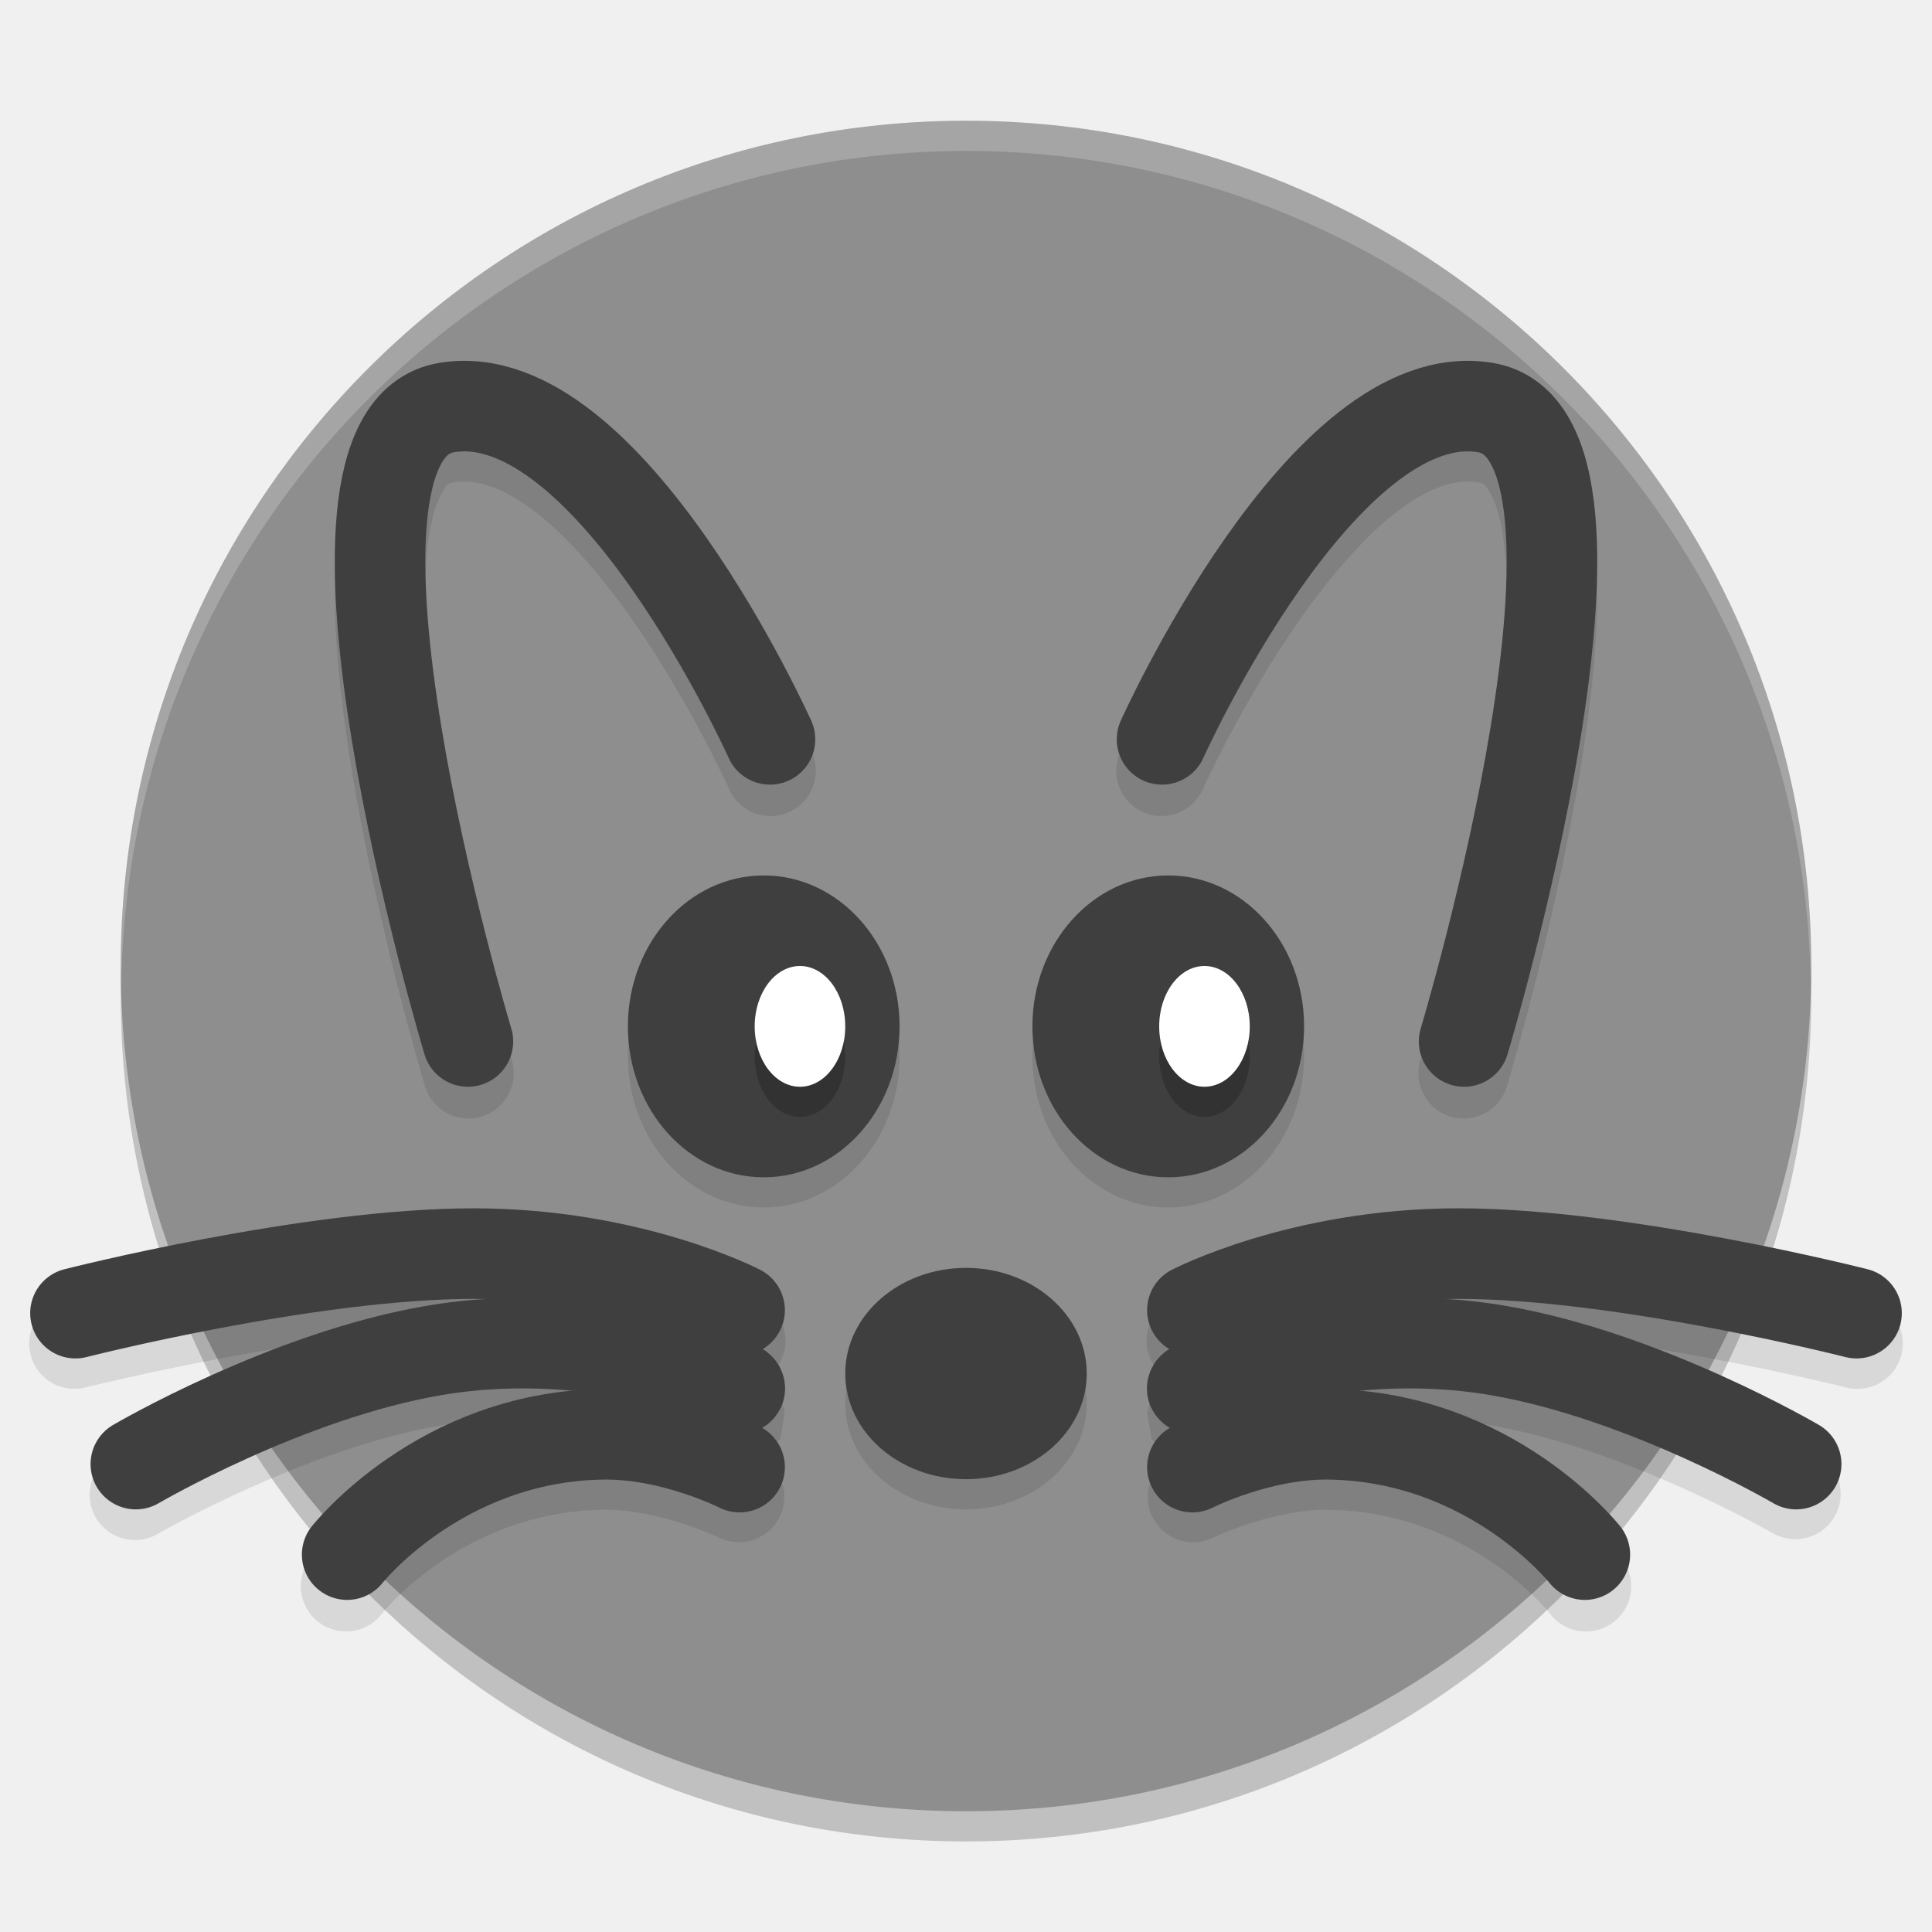
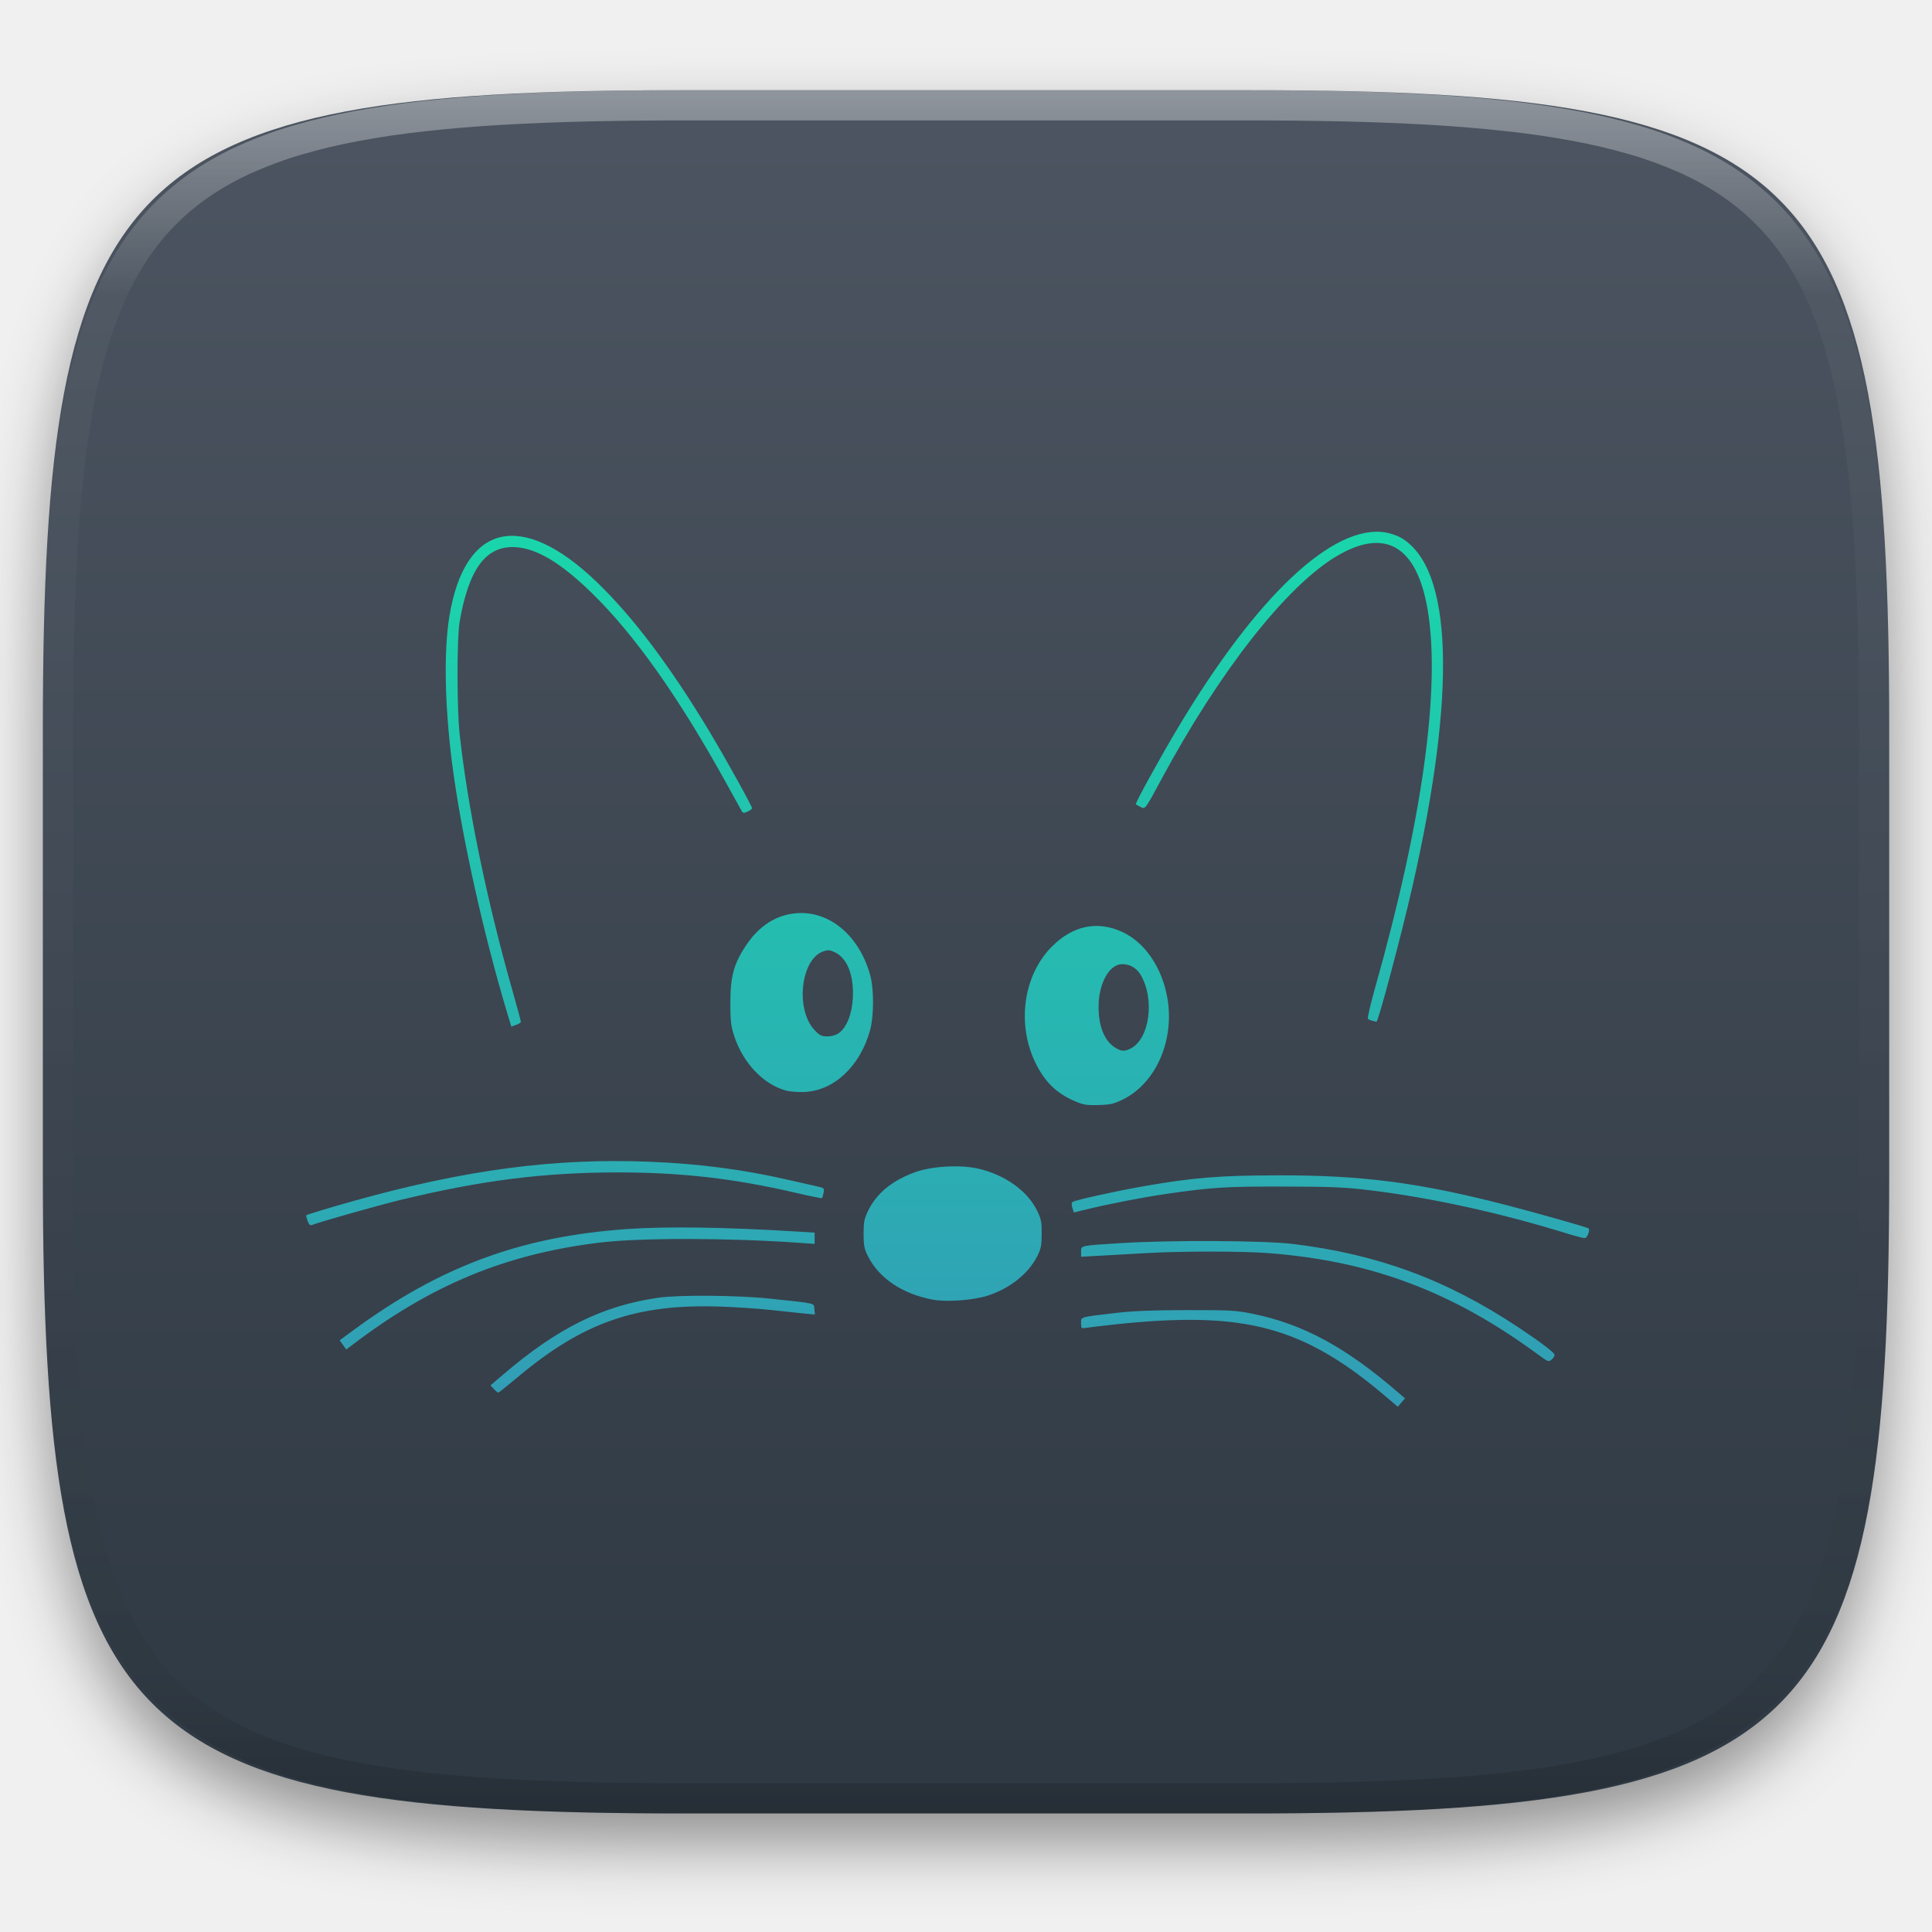
- <svg xmlns="http://www.w3.org/2000/svg" width="64" height="64" version="1.1" viewBox="0 0 64 64">
-   <g transform="translate(0,-1058.52)">
-     <circle cx="32" cy="1091.52" r="28" style="opacity:0.2" />
-     <circle style="fill:#8e8e8e" cx="32" cy="1090.52" r="28" />
-     <path style="opacity:0.2;fill:#ffffff" d="M 32 4 A 28 28 0 0 0 4 32 A 28 28 0 0 0 4.021 32.586 A 28 28 0 0 1 32 5 A 28 28 0 0 1 59.979 32.414 A 28 28 0 0 0 60 32 A 28 28 0 0 0 32 4 z" transform="translate(0,1058.52)" />
-     <ellipse cx="32" cy="1105.02" rx="4" ry="3.5" style="opacity:0.1" />
-     <ellipse style="fill:#3f3f3f" cx="32" cy="1104.02" rx="4" ry="3.5" />
-     <path style="opacity:0.1;fill-rule:evenodd" d="m 15.266,1071.473 c -0.234,0.01 -0.47,0.027 -0.709,0.066 -1.143,0.189 -2.078,1 -2.58,1.918 -0.502,0.918 -0.715,1.952 -0.818,3.078 -0.208,2.253 0.071,4.925 0.504,7.559 0.865,5.268 2.402,10.357 2.402,10.357 a 1.5,1.5 0 1 0 2.871,-0.863 c 0,0 -1.49,-4.969 -2.312,-9.98 -0.411,-2.506 -0.641,-5.029 -0.479,-6.797 0.081,-0.884 0.273,-1.565 0.465,-1.916 0.192,-0.351 0.24,-0.362 0.436,-0.395 0.774,-0.128 1.697,0.198 2.768,1.041 1.07,0.843 2.175,2.146 3.127,3.504 1.904,2.715 3.197,5.582 3.197,5.582 a 1.501,1.501 0 1 0 2.738,-1.228 c 0,0 -1.373,-3.073 -3.479,-6.076 -1.053,-1.501 -2.288,-3.002 -3.729,-4.137 -1.261,-0.993 -2.764,-1.75 -4.402,-1.713 z m 33.469,0 c -1.638,-0.038 -3.142,0.72 -4.402,1.713 -1.441,1.135 -2.676,2.635 -3.729,4.137 -2.106,3.003 -3.479,6.076 -3.479,6.076 a 1.501,1.501 0 1 0 2.738,1.228 c 0,0 1.293,-2.867 3.197,-5.582 0.952,-1.357 2.057,-2.661 3.127,-3.504 1.07,-0.843 1.994,-1.169 2.768,-1.041 0.195,0.032 0.244,0.044 0.436,0.395 0.192,0.351 0.383,1.032 0.465,1.916 0.163,1.768 -0.067,4.291 -0.479,6.797 -0.823,5.011 -2.312,9.98 -2.312,9.98 a 1.5,1.5 0 1 0 2.871,0.863 c 0,0 1.537,-5.09 2.402,-10.357 0.433,-2.634 0.712,-5.306 0.504,-7.559 -0.104,-1.127 -0.317,-2.16 -0.818,-3.078 -0.502,-0.918 -1.437,-1.73 -2.58,-1.918 -0.239,-0.039 -0.475,-0.061 -0.709,-0.066 z m -23.434,17.047 a 4.5,5 0 0 0 -4.5,5 4.5,5 0 0 0 4.5,5 4.5,5 0 0 0 4.5,-5 4.5,5 0 0 0 -4.5,-5 z m 13.398,0 a 4.5,5 0 0 0 -4.5,5 4.5,5 0 0 0 4.5,5 4.5,5 0 0 0 4.5,-5 4.5,5 0 0 0 -4.5,-5 z m -23.008,11.027 c -5.81,-10e-4 -13.562,2.019 -13.562,2.019 a 1.5,1.5 0 1 0 0.742,2.906 c 0,0 7.734,-1.927 12.818,-1.926 0.114,0 0.214,0.012 0.326,0.014 -0.625,0.042 -1.265,0.11 -1.922,0.223 -5.27,0.906 -10.354,3.943 -10.354,3.943 a 1.501,1.501 0 1 0 1.52,2.588 c 0,0 4.885,-2.81 9.342,-3.576 1.516,-0.261 2.953,-0.256 4.246,-0.139 -5.426,0.558 -8.525,4.492 -8.525,4.492 a 1.5,1.5 0 1 0 2.355,1.855 c 0,0 2.64,-3.346 7.311,-3.414 1.834,-0.027 3.832,0.924 3.832,0.924 a 1.5,1.5 0 0 0 1.422,-2.639 c 0.021,-0.011 0.068,-0.035 0.068,-0.035 0.001,-7e-4 0.541,-0.603 0.541,-0.604 4.56e-4,-9e-4 0.145,-0.841 0.145,-0.842 -6.9e-5,-6e-4 -0.04,-0.218 -0.068,-0.303 -0.028,-0.085 -0.058,-0.154 -0.088,-0.213 -0.241,-0.468 -0.361,-0.463 -0.445,-0.527 -0.056,-0.043 -0.075,-0.044 -0.115,-0.07 a 1.5,1.5 0 0 0 -0.088,-2.635 c 0,0 -3.935,-2.042 -9.5,-2.043 z m 32.617,0 c -5.565,7e-4 -9.5,2.043 -9.5,2.043 a 1.5,1.5 0 0 0 -0.088,2.635 c -0.04,0.026 -0.059,0.027 -0.115,0.07 -0.084,0.064 -0.204,0.059 -0.445,0.527 -0.03,0.058 -0.06,0.128 -0.088,0.213 -0.028,0.084 -0.068,0.302 -0.068,0.303 -1.37e-4,0 0.144,0.841 0.145,0.842 4.55e-4,9e-4 0.54,0.603 0.541,0.604 1.44e-4,10e-5 0.048,0.024 0.068,0.035 a 1.5,1.5 0 0 0 1.422,2.639 c 0,0 1.998,-0.951 3.832,-0.924 4.671,0.068 7.311,3.414 7.311,3.414 a 1.5,1.5 0 1 0 2.355,-1.855 c 0,0 -3.099,-3.934 -8.525,-4.492 1.293,-0.117 2.73,-0.122 4.246,0.139 4.457,0.766 9.342,3.576 9.342,3.576 a 1.501,1.501 0 0 0 1.52,-2.588 c 0,0 -5.083,-3.038 -10.354,-3.943 -0.657,-0.113 -1.297,-0.181 -1.922,-0.223 0.112,-0 0.213,-0.014 0.326,-0.014 5.085,-9e-4 12.818,1.926 12.818,1.926 a 1.5,1.5 0 1 0 0.742,-2.906 c 0,0 -7.753,-2.021 -13.562,-2.019 z" />
-     <path style="fill:none;stroke:#3f3f3f;stroke-width:3;stroke-linecap:round;stroke-linejoin:round" d="m 15.5,1093.02 c 0,0 -6.053,-20.117 -0.7,-21 5.374,-0.887 10.706,10.992 10.706,10.992" />
-     <path style="fill:none;stroke:#3f3f3f;stroke-width:3;stroke-linecap:round;stroke-linejoin:round" d="m 24.5,1101.92 c 0,0 -3.604,-1.873 -8.809,-1.873 -5.447,-9e-4 -13.191,1.973 -13.191,1.973" />
-     <path d="m 24.5,1104.52 c 0.212,-0.053 -4.512,-2.229 -10.152,-1.259 C 9.484,1104.096 4.5,1107.02 4.5,1107.02" style="fill:none;stroke:#3f3f3f;stroke-width:3;stroke-linecap:round;stroke-linejoin:round" />
-     <path style="fill:none;stroke:#3f3f3f;stroke-width:3;stroke-linecap:round;stroke-linejoin:round" d="m 24.5,1107.12 c 0,0 -2.204,-1.121 -4.533,-1.087 -5.388,0.078 -8.467,3.986 -8.467,3.986" />
-     <ellipse style="fill:#3f3f3f" cx="25.3" cy="1092.52" rx="4.5" ry="5" />
-     <ellipse cx="26.5" cy="1093.52" rx="1.5" ry="2" style="opacity:0.2" />
-     <ellipse style="fill:#ffffff" cx="26.5" cy="1092.52" rx="1.5" ry="2" />
-     <path d="m 48.5,1093.02 c 0,0 6.053,-20.117 0.7,-21 -5.374,-0.887 -10.706,10.992 -10.706,10.992" style="fill:none;stroke:#3f3f3f;stroke-width:3;stroke-linecap:round;stroke-linejoin:round" />
-     <path d="m 39.5,1101.92 c 0,0 3.604,-1.873 8.809,-1.873 5.447,-9e-4 13.191,1.973 13.191,1.973" style="fill:none;stroke:#3f3f3f;stroke-width:3;stroke-linecap:round;stroke-linejoin:round" />
-     <path style="fill:none;stroke:#3f3f3f;stroke-width:3;stroke-linecap:round;stroke-linejoin:round" d="m 39.5,1104.52 c -0.212,-0.053 4.512,-2.229 10.152,-1.259 4.864,0.836 9.848,3.759 9.848,3.759" />
-     <path d="m 39.5,1107.12 c 0,0 2.204,-1.121 4.533,-1.087 5.388,0.078 8.467,3.986 8.467,3.986" style="fill:none;stroke:#3f3f3f;stroke-width:3;stroke-linecap:round;stroke-linejoin:round" />
-     <ellipse cx="38.7" cy="1092.52" rx="4.5" ry="5" style="fill:#3f3f3f" />
-     <ellipse style="opacity:0.2" cx="39.9" cy="1093.52" rx="1.5" ry="2" />
-     <ellipse cx="39.9" cy="1092.52" rx="1.5" ry="2" style="fill:#ffffff" />
+ <svg xmlns="http://www.w3.org/2000/svg" style="isolation:isolate" viewBox="0 0 256 256" width="256" height="256">
+   <defs>
+     <filter id="5BMnKcuC7aR9rgVOYqgIvm9S4hn6hCeD" x="-200%" y="-200%" width="400%" height="400%" filterUnits="objectBoundingBox" color-interpolation-filters="sRGB">
+       <feGaussianBlur in="SourceGraphic" stdDeviation="4.294" />
+       <feOffset dx="0" dy="4" result="pf_100_offsetBlur" />
+       <feFlood flood-color="#000000" flood-opacity="0.4" />
+       <feComposite in2="pf_100_offsetBlur" operator="in" result="pf_100_dropShadow" />
+       <feBlend in="SourceGraphic" in2="pf_100_dropShadow" mode="normal" />
+     </filter>
+   </defs>
+   <g filter="url(#5BMnKcuC7aR9rgVOYqgIvm9S4hn6hCeD)">
+     <linearGradient id="_lgradient_34" x1="0" y1="0" x2="-1.8369701987210297e-16" y2="1" gradientTransform="matrix(244.648,0,0,228.338,5.68,11.95)" gradientUnits="userSpaceOnUse">
+       <stop offset="0%" stop-opacity="1" style="stop-color:rgb(76,85,97)" />
+       <stop offset="100%" stop-opacity="1" style="stop-color:rgb(46,56,66)" />
+     </linearGradient>
+     <path d=" M 165.689 11.95 C 239.745 11.95 250.328 22.507 250.328 96.494 L 250.328 155.745 C 250.328 229.731 239.745 240.288 165.689 240.288 L 90.319 240.288 C 16.264 240.288 5.68 229.731 5.68 155.745 L 5.68 96.494 C 5.68 22.507 16.264 11.95 90.319 11.95 L 165.689 11.95 Z " id="shape" fill="url(#_lgradient_34)" />
  </g>
+   <g opacity="0.4">
+     <linearGradient id="_lgradient_35" x1="0.517" y1="0" x2="0.517" y2="1" gradientTransform="matrix(244.65,0,0,228.34,5.68,11.95)" gradientUnits="userSpaceOnUse">
+       <stop offset="0%" stop-opacity="1" style="stop-color:rgb(255,255,255)" />
+       <stop offset="12.5%" stop-opacity="0.098" style="stop-color:rgb(255,255,255)" />
+       <stop offset="92.5%" stop-opacity="0.098" style="stop-color:rgb(0,0,0)" />
+       <stop offset="100%" stop-opacity="0.498" style="stop-color:rgb(0,0,0)" />
+     </linearGradient>
+     <path d=" M 165.068 11.951 C 169.396 11.941 173.724 11.991 178.052 12.089 C 181.927 12.167 185.803 12.315 189.678 12.541 C 193.131 12.737 196.583 13.022 200.026 13.395 C 203.085 13.73 206.144 14.181 209.174 14.741 C 211.889 15.243 214.574 15.881 217.22 16.657 C 219.62 17.355 221.971 18.219 224.243 19.241 C 226.358 20.184 228.384 21.304 230.302 22.591 C 232.142 23.829 233.863 25.244 235.437 26.806 C 237.001 28.378 238.417 30.088 239.656 31.925 C 240.945 33.841 242.066 35.865 243.02 37.967 C 244.043 40.247 244.909 42.585 245.617 44.972 C 246.394 47.615 247.034 50.297 247.535 53.009 C 248.096 56.035 248.548 59.081 248.883 62.136 C 249.257 65.575 249.542 69.014 249.739 72.462 C 249.965 76.323 250.112 80.194 250.201 84.055 C 250.289 88.378 250.339 92.701 250.329 97.014 L 250.329 155.226 C 250.339 159.549 250.289 163.862 250.201 168.185 C 250.112 172.056 249.965 175.917 249.739 179.778 C 249.542 183.226 249.257 186.675 248.883 190.104 C 248.548 193.159 248.096 196.215 247.535 199.241 C 247.034 201.943 246.394 204.625 245.617 207.268 C 244.909 209.655 244.043 212.003 243.02 214.273 C 242.066 216.385 240.945 218.399 239.656 220.315 C 238.417 222.152 237.001 223.872 235.437 225.434 C 233.863 226.996 232.142 228.411 230.302 229.649 C 228.384 230.936 226.358 232.056 224.243 232.999 C 221.971 234.021 219.62 234.885 217.22 235.593 C 214.574 236.369 211.889 237.007 209.174 237.499 C 206.144 238.068 203.085 238.51 200.026 238.845 C 196.583 239.218 193.131 239.503 189.678 239.699 C 185.803 239.925 181.927 240.073 178.052 240.161 C 173.724 240.249 169.396 240.299 165.068 240.289 L 90.942 240.289 C 86.614 240.299 82.286 240.249 77.958 240.161 C 74.083 240.073 70.207 239.925 66.332 239.699 C 62.879 239.503 59.427 239.218 55.984 238.845 C 52.925 238.51 49.866 238.068 46.836 237.499 C 44.121 237.007 41.436 236.369 38.79 235.593 C 36.39 234.885 34.039 234.021 31.767 232.999 C 29.652 232.056 27.626 230.936 25.708 229.649 C 23.868 228.411 22.147 226.996 20.573 225.434 C 19.009 223.872 17.593 222.152 16.354 220.315 C 15.065 218.399 13.944 216.385 12.99 214.273 C 11.967 212.003 11.101 209.655 10.393 207.268 C 9.616 204.625 8.976 201.943 8.475 199.241 C 7.914 196.215 7.462 193.159 7.127 190.104 C 6.753 186.675 6.468 183.226 6.271 179.778 C 6.045 175.917 5.898 172.056 5.809 168.185 C 5.721 163.862 5.671 159.549 5.681 155.226 L 5.681 97.014 C 5.671 92.701 5.721 88.378 5.809 84.055 C 5.898 80.194 6.045 76.323 6.271 72.462 C 6.468 69.014 6.753 65.575 7.127 62.136 C 7.462 59.081 7.914 56.035 8.475 53.009 C 8.976 50.297 9.616 47.615 10.393 44.972 C 11.101 42.585 11.967 40.247 12.99 37.967 C 13.944 35.865 15.065 33.841 16.354 31.925 C 17.593 30.088 19.009 28.378 20.573 26.806 C 22.147 25.244 23.868 23.829 25.708 22.591 C 27.626 21.304 29.652 20.184 31.767 19.241 C 34.039 18.219 36.39 17.355 38.79 16.657 C 41.436 15.881 44.121 15.243 46.836 14.741 C 49.866 14.181 52.925 13.73 55.984 13.395 C 59.427 13.022 62.879 12.737 66.332 12.541 C 70.207 12.315 74.083 12.167 77.958 12.089 C 82.286 11.991 86.614 11.941 90.942 11.951 L 165.068 11.951 Z  M 165.078 15.96 C 169.376 15.95 173.675 15.999 177.973 16.087 C 181.8 16.176 185.626 16.323 189.452 16.539 C 192.836 16.736 196.219 17.011 199.583 17.384 C 202.554 17.699 205.515 18.131 208.446 18.681 C 211.023 19.153 213.58 19.762 216.099 20.499 C 218.322 21.147 220.495 21.953 222.6 22.896 C 224.509 23.751 226.338 24.763 228.069 25.922 C 229.692 27.013 231.207 28.26 232.594 29.646 C 233.981 31.031 235.23 32.544 236.332 34.165 C 237.492 35.894 238.506 37.712 239.361 39.608 C 240.306 41.72 241.112 43.892 241.761 46.102 C 242.509 48.617 243.109 51.162 243.591 53.736 C 244.132 56.664 244.565 59.611 244.889 62.578 C 245.263 65.938 245.539 69.308 245.735 72.688 C 245.952 76.51 246.109 80.322 246.188 84.144 C 246.276 88.437 246.325 92.721 246.325 97.014 C 246.325 97.014 246.325 97.014 246.325 97.014 L 246.325 155.226 C 246.325 155.226 246.325 155.226 246.325 155.226 C 246.325 159.519 246.276 163.803 246.188 168.096 C 246.109 171.918 245.952 175.74 245.735 179.552 C 245.539 182.932 245.263 186.302 244.889 189.672 C 244.565 192.629 244.132 195.576 243.591 198.504 C 243.109 201.078 242.509 203.623 241.761 206.138 C 241.112 208.358 240.306 210.52 239.361 212.632 C 238.506 214.528 237.492 216.356 236.332 218.075 C 235.23 219.706 233.981 221.219 232.594 222.604 C 231.207 223.98 229.692 225.227 228.069 226.318 C 226.338 227.477 224.509 228.489 222.6 229.344 C 220.495 230.297 218.322 231.093 216.099 231.741 C 213.58 232.478 211.023 233.087 208.446 233.559 C 205.515 234.109 202.554 234.541 199.583 234.865 C 196.219 235.229 192.836 235.514 189.452 235.701 C 185.626 235.917 181.8 236.074 177.973 236.153 C 173.675 236.251 169.376 236.29 165.078 236.29 C 165.078 236.29 165.078 236.29 165.068 236.29 L 90.942 236.29 C 90.932 236.29 90.932 236.29 90.932 236.29 C 86.634 236.29 82.335 236.251 78.037 236.153 C 74.21 236.074 70.384 235.917 66.558 235.701 C 63.174 235.514 59.791 235.229 56.427 234.865 C 53.456 234.541 50.495 234.109 47.564 233.559 C 44.987 233.087 42.43 232.478 39.911 231.741 C 37.688 231.093 35.515 230.297 33.41 229.344 C 31.501 228.489 29.672 227.477 27.941 226.318 C 26.318 225.227 24.803 223.98 23.416 222.604 C 22.029 221.219 20.78 219.706 19.678 218.075 C 18.518 216.356 17.504 214.528 16.649 212.632 C 15.704 210.52 14.898 208.358 14.249 206.138 C 13.501 203.623 12.901 201.078 12.419 198.504 C 11.878 195.576 11.445 192.629 11.121 189.672 C 10.747 186.302 10.472 182.932 10.275 179.552 C 10.058 175.74 9.901 171.918 9.822 168.096 C 9.734 163.803 9.685 159.519 9.685 155.226 C 9.685 155.226 9.685 155.226 9.685 155.226 L 9.685 97.014 C 9.685 97.014 9.685 97.014 9.685 97.014 C 9.685 92.721 9.734 88.437 9.822 84.144 C 9.901 80.322 10.058 76.51 10.275 72.688 C 10.472 69.308 10.747 65.938 11.121 62.578 C 11.445 59.611 11.878 56.664 12.419 53.736 C 12.901 51.162 13.501 48.617 14.249 46.102 C 14.898 43.892 15.704 41.72 16.649 39.608 C 17.504 37.712 18.518 35.894 19.678 34.165 C 20.78 32.544 22.029 31.031 23.416 29.646 C 24.803 28.26 26.318 27.013 27.941 25.922 C 29.672 24.763 31.501 23.751 33.41 22.896 C 35.515 21.953 37.688 21.147 39.911 20.499 C 42.43 19.762 44.987 19.153 47.564 18.681 C 50.495 18.131 53.456 17.699 56.427 17.384 C 59.791 17.011 63.174 16.736 66.558 16.539 C 70.384 16.323 74.21 16.176 78.037 16.087 C 82.335 15.999 86.634 15.95 90.932 15.96 C 90.932 15.96 90.932 15.96 90.942 15.96 L 165.068 15.96 C 165.078 15.96 165.078 15.96 165.078 15.96 Z " fill-rule="evenodd" id="highlight" fill="url(#_lgradient_35)" />
+   </g>
+   <g id="icons" />
+   <linearGradient id="_lgradient_36" x1="0.5" y1="0" x2="0.5" y2="1" gradientTransform="matrix(170,0,0,115.948,40.568,70.458)" gradientUnits="userSpaceOnUse">
+     <stop offset="0%" stop-opacity="1" style="stop-color:rgb(26,214,171)" />
+     <stop offset="100%" stop-opacity="1" style="stop-color:rgb(50,157,182)" />
+   </linearGradient>
+   <path d=" M 183.851 185.241 C 172.734 175.728 164.964 173.642 147.609 175.508 C 145.971 175.684 144.32 175.879 143.94 175.941 C 143.272 176.051 143.249 176.03 143.249 175.325 C 143.249 174.467 143.007 174.538 147.822 173.976 C 150.151 173.704 152.704 173.602 157.286 173.597 C 162.989 173.591 163.778 173.634 165.948 174.074 C 172.646 175.432 178.303 178.492 185.306 184.546 L 186.17 185.293 L 185.691 185.849 L 185.212 186.406 L 183.851 185.241 Z  M 65.448 184.056 L 64.99 183.568 L 66.597 182.195 C 73.892 175.964 79.782 173.041 87.226 171.956 C 89.948 171.56 97.7 171.621 101.988 172.073 C 108.284 172.737 107.826 172.63 107.906 173.462 L 107.975 174.186 L 106.523 174.045 C 105.725 173.967 103.78 173.761 102.201 173.586 C 100.621 173.412 97.607 173.207 95.501 173.133 C 84.388 172.738 77.303 175.189 68.68 182.411 C 67.289 183.577 66.095 184.533 66.028 184.536 C 65.961 184.54 65.699 184.324 65.448 184.056 L 65.448 184.056 Z  M 203.846 179.515 C 192.5 171.162 181.75 167.108 168.144 166.049 C 164.683 165.78 156.729 165.772 152.075 166.033 C 150.204 166.138 147.452 166.292 145.961 166.376 L 143.249 166.527 L 143.249 165.862 C 143.249 165.027 143.093 165.06 148.566 164.717 C 155.151 164.305 167.486 164.368 171.323 164.833 C 182.59 166.2 191.686 169.565 201.206 175.889 C 204.196 177.875 205.991 179.242 205.991 179.532 C 205.991 179.678 205.813 179.959 205.596 180.155 C 205.222 180.494 205.13 180.46 203.846 179.515 L 203.846 179.515 Z  M 45.446 178.207 L 45.01 177.596 L 46.754 176.313 C 58.316 167.805 68.989 163.85 83.059 162.858 C 88.332 162.487 96.134 162.601 105.657 163.188 L 107.943 163.329 L 107.943 164.077 L 107.943 164.824 L 106.082 164.692 C 96.566 164.014 84.832 163.997 79.443 164.653 C 66.967 166.171 57.091 170.269 46.578 178.288 L 45.881 178.819 L 45.446 178.207 Z  M 123.631 172.215 C 119.618 171.481 116.476 169.384 115.015 166.465 C 114.514 165.464 114.43 165.035 114.43 163.487 C 114.43 161.975 114.521 161.488 114.988 160.51 C 116.114 158.151 118.173 156.443 121.236 155.327 C 123.48 154.509 127.317 154.3 129.701 154.866 C 133.2 155.696 136.152 157.815 137.415 160.403 C 137.958 161.515 138.037 161.913 138.031 163.487 C 138.025 165.035 137.939 165.464 137.432 166.465 C 136.251 168.799 133.776 170.757 130.823 171.694 C 128.925 172.296 125.451 172.548 123.631 172.215 Z  M 207.692 163.464 C 198.882 160.727 189.645 158.7 181.479 157.71 C 178.178 157.31 176.469 157.238 170.047 157.227 C 162.37 157.213 160.692 157.317 154.627 158.185 C 151.616 158.616 146.811 159.548 143.887 160.269 L 142.292 160.661 L 142.096 160.036 C 141.955 159.584 141.975 159.363 142.168 159.244 C 142.568 158.997 147.838 157.833 151.335 157.22 C 158.109 156.032 161.504 155.753 169.409 155.738 C 180.495 155.717 188.016 156.696 199.504 159.654 C 203.323 160.638 210.186 162.581 210.492 162.766 C 210.739 162.915 210.333 164.018 210.017 164.055 C 209.85 164.075 208.804 163.809 207.692 163.464 L 207.692 163.464 Z  M 40.759 161.764 C 40.627 161.387 40.544 161.059 40.574 161.036 C 40.722 160.919 43.756 159.998 46.796 159.148 C 61.648 154.994 73.501 153.425 86.143 153.939 C 92.602 154.202 98.381 154.952 104.221 156.286 C 105.742 156.633 107.496 157.029 108.12 157.166 C 109.224 157.408 109.25 157.431 109.128 158.043 C 109.059 158.388 108.964 158.709 108.917 158.756 C 108.87 158.803 107.344 158.496 105.527 158.074 C 97.205 156.141 90.289 155.348 81.783 155.351 C 72.039 155.355 63.616 156.43 52.933 159.033 C 49.994 159.75 42.417 161.895 41.345 162.314 C 41.089 162.414 40.935 162.27 40.759 161.764 L 40.759 161.764 Z  M 142.54 145.962 C 140.028 144.909 138.457 143.399 137.208 140.836 C 134.685 135.663 135.607 129.184 139.403 125.405 C 142.199 122.622 145.435 121.963 148.736 123.503 C 151.738 124.904 154.004 128.251 154.693 132.302 C 155.642 137.878 153.15 143.537 148.804 145.678 C 147.613 146.264 147.139 146.375 145.594 146.425 C 144.066 146.474 143.585 146.401 142.54 145.962 L 142.54 145.962 Z  M 149.842 138.922 C 152.362 137.619 153.047 132.26 151.097 129.104 C 150.561 128.237 149.702 127.756 148.69 127.756 C 146.986 127.756 145.567 130.316 145.567 133.39 C 145.567 136.034 146.354 137.956 147.798 138.836 C 148.597 139.324 149.03 139.342 149.842 138.922 L 149.842 138.922 Z  M 104.1 144.493 C 101.112 143.649 98.462 140.847 97.293 137.299 C 96.85 135.952 96.777 135.328 96.777 132.861 C 96.777 129.383 97.245 127.672 98.856 125.264 C 100.609 122.644 102.903 121.193 105.599 121 C 109.979 120.687 113.922 124.054 115.329 129.308 C 115.808 131.098 115.796 134.655 115.304 136.458 C 114 141.241 110.552 144.509 106.615 144.695 C 105.759 144.735 104.639 144.645 104.1 144.493 L 104.1 144.493 Z  M 111.141 136.897 C 112.183 136.154 112.907 134.341 113.008 132.219 C 113.151 129.231 112.276 126.993 110.653 126.197 C 109.986 125.87 109.741 125.847 109.117 126.053 C 106.098 127.05 105.348 133.774 107.949 136.509 C 108.614 137.208 108.86 137.327 109.632 137.327 C 110.199 137.327 110.762 137.166 111.141 136.897 L 111.141 136.897 Z  M 67.226 134.284 C 64.009 123.62 61.053 110.214 59.889 101.014 C 58.918 93.336 58.795 86.163 59.555 81.603 C 61.603 69.322 69.107 67.572 79.016 77.066 C 83.846 81.695 88.81 88.28 94.06 97.023 C 96.143 100.494 99.648 106.809 99.648 107.093 C 99.648 107.19 99.386 107.39 99.065 107.536 C 98.59 107.753 98.45 107.749 98.311 107.517 C 98.217 107.36 97.323 105.749 96.324 103.935 C 90.018 92.486 84.054 84.047 78.353 78.51 C 74.331 74.603 71.187 72.708 68.396 72.508 C 64.439 72.225 62.115 75.306 60.893 82.454 C 60.533 84.566 60.538 93.892 60.902 97.236 C 61.956 106.911 64.465 119.132 67.848 131.068 C 68.494 133.345 69.022 135.293 69.022 135.396 C 69.022 135.499 68.736 135.684 68.387 135.805 L 67.752 136.027 L 67.226 134.284 Z  M 181.851 135.261 C 181.617 135.205 181.35 135.088 181.258 135.001 C 181.165 134.914 181.615 132.985 182.256 130.715 C 188.473 108.714 190.91 91.15 189.177 80.832 C 187.749 72.328 183.551 69.856 177.085 73.711 C 170.463 77.66 161.611 88.929 153.93 103.191 C 151.694 107.342 151.76 107.255 151.107 106.914 C 150.821 106.765 150.55 106.612 150.506 106.574 C 150.375 106.461 153.781 100.276 156.175 96.279 C 166.586 78.898 176.675 69.424 183.576 70.548 C 184.23 70.654 185.168 70.977 185.66 71.266 C 192.504 75.276 193.037 91.644 187.163 117.441 C 185.716 123.797 182.619 135.439 182.389 135.388 C 182.327 135.375 182.085 135.318 181.851 135.261 L 181.851 135.261 Z " id="path817" fill="url(#_lgradient_36)" />
</svg>
